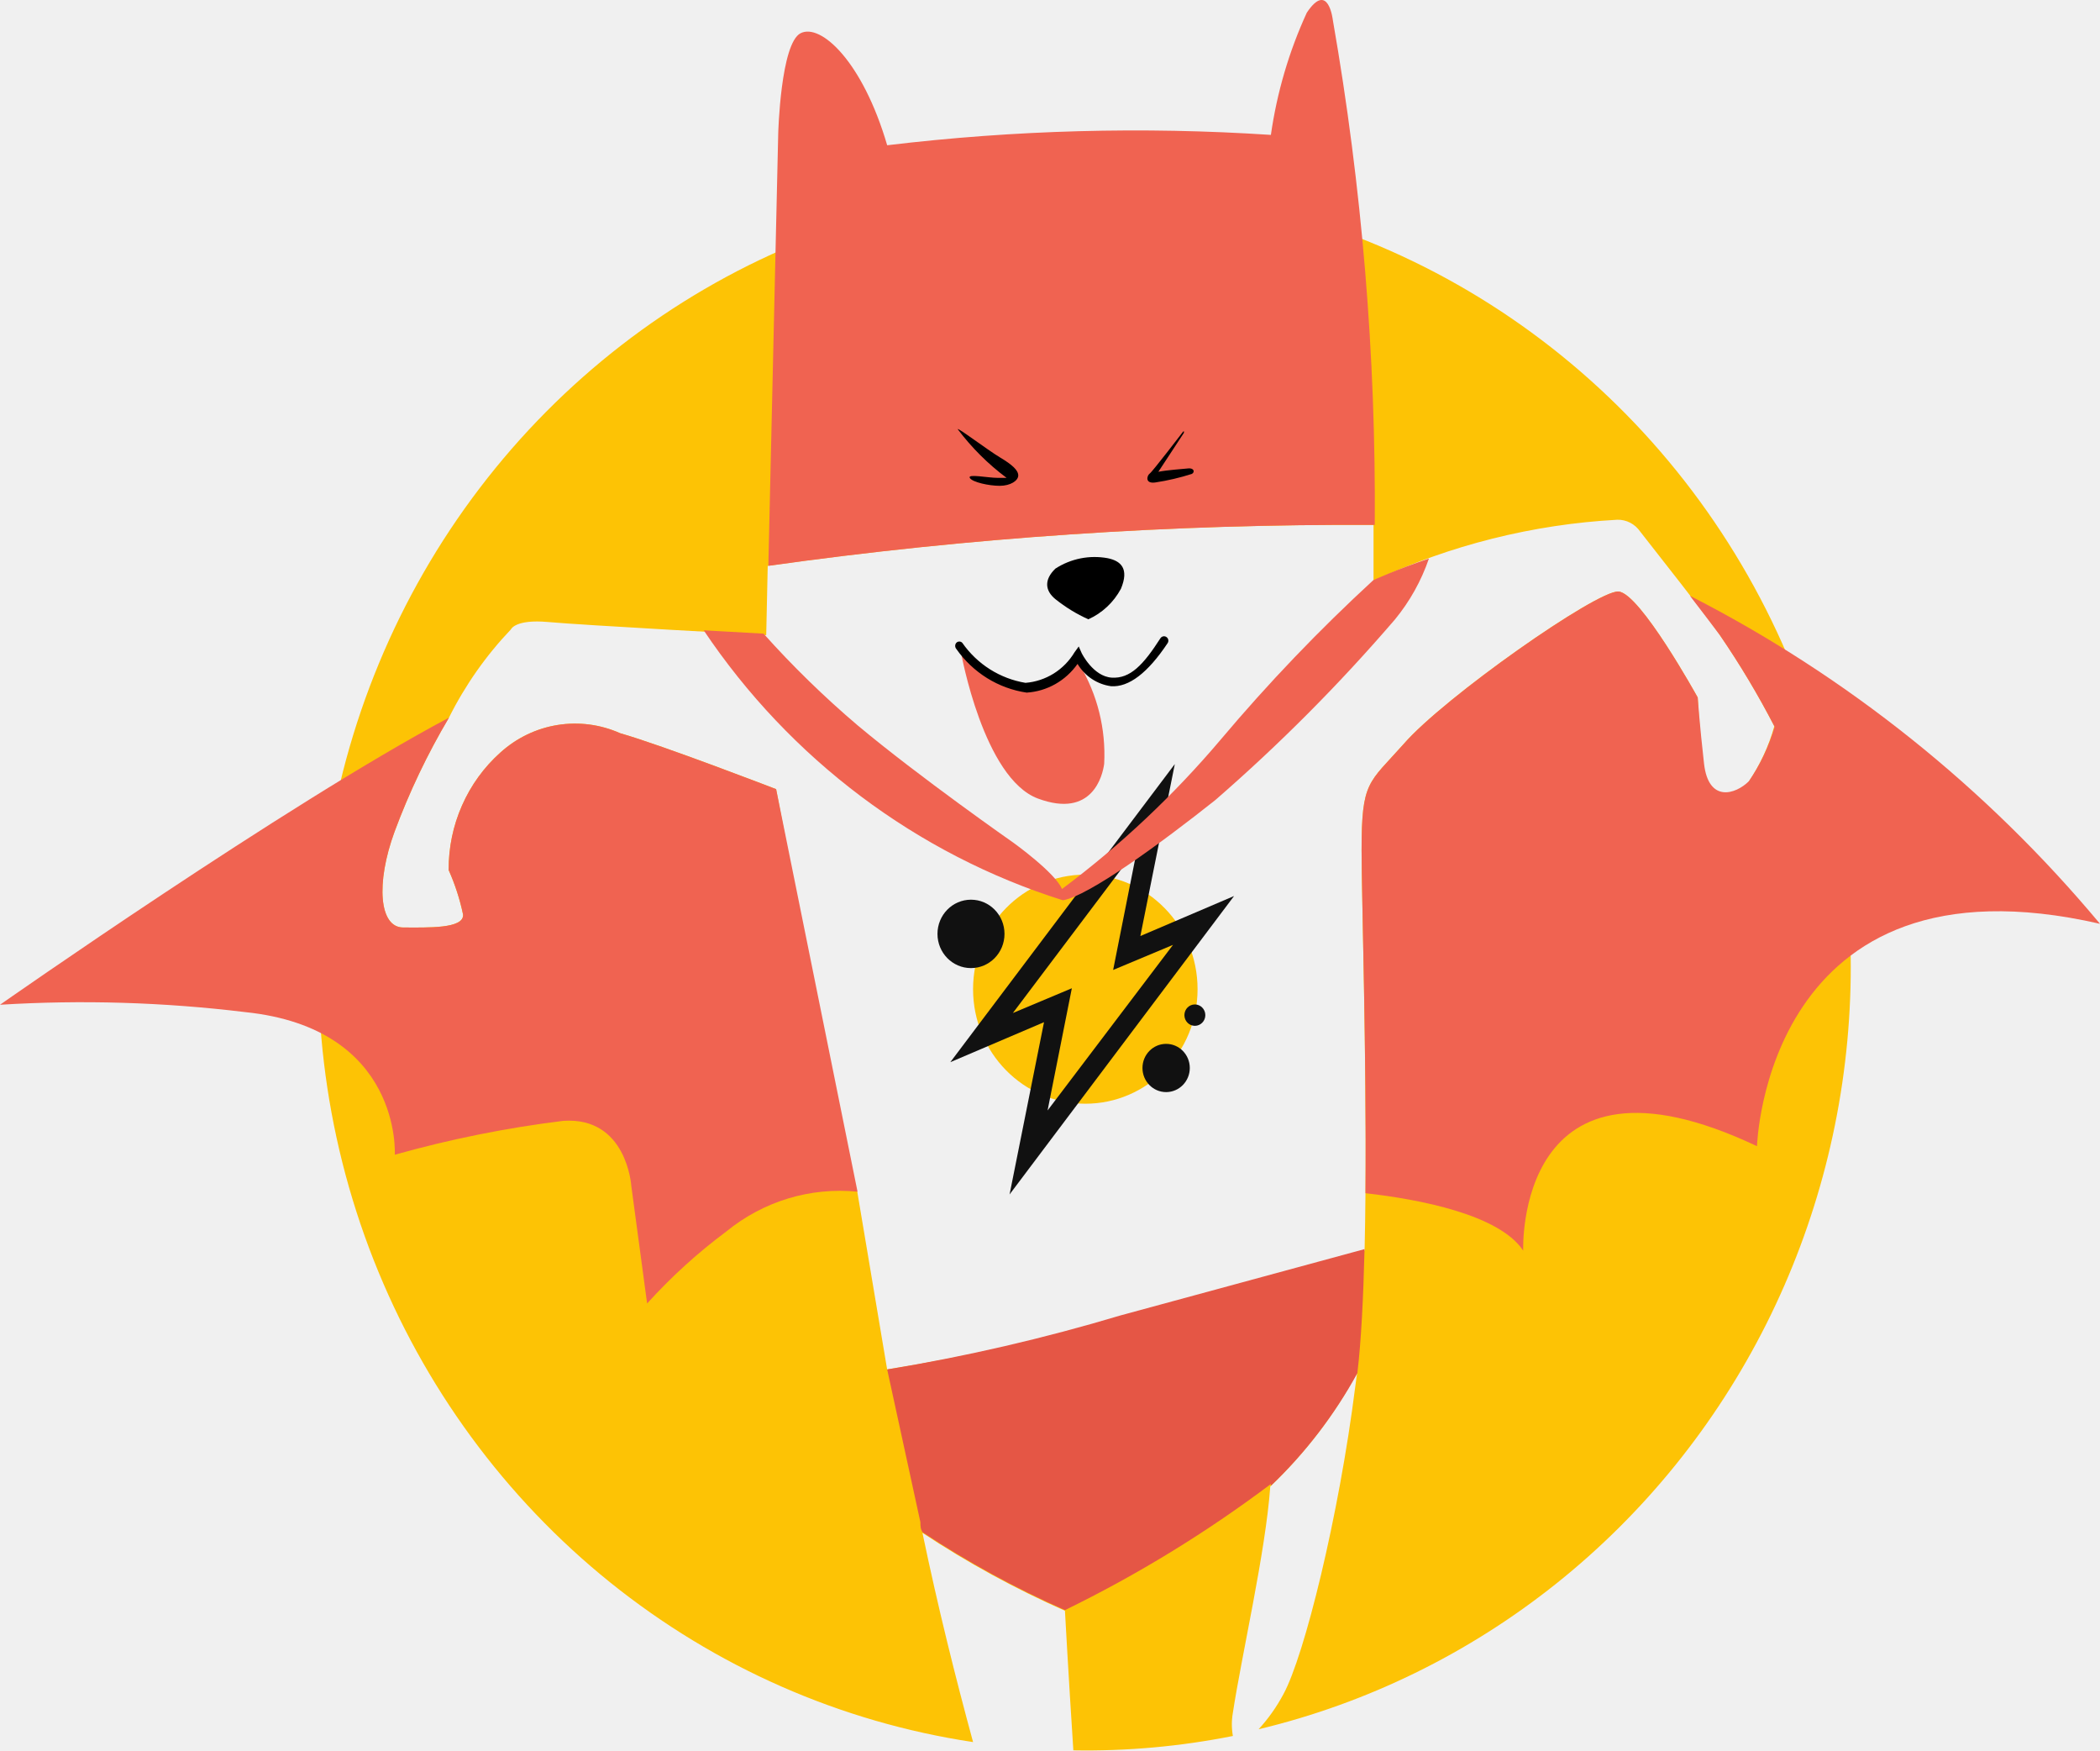
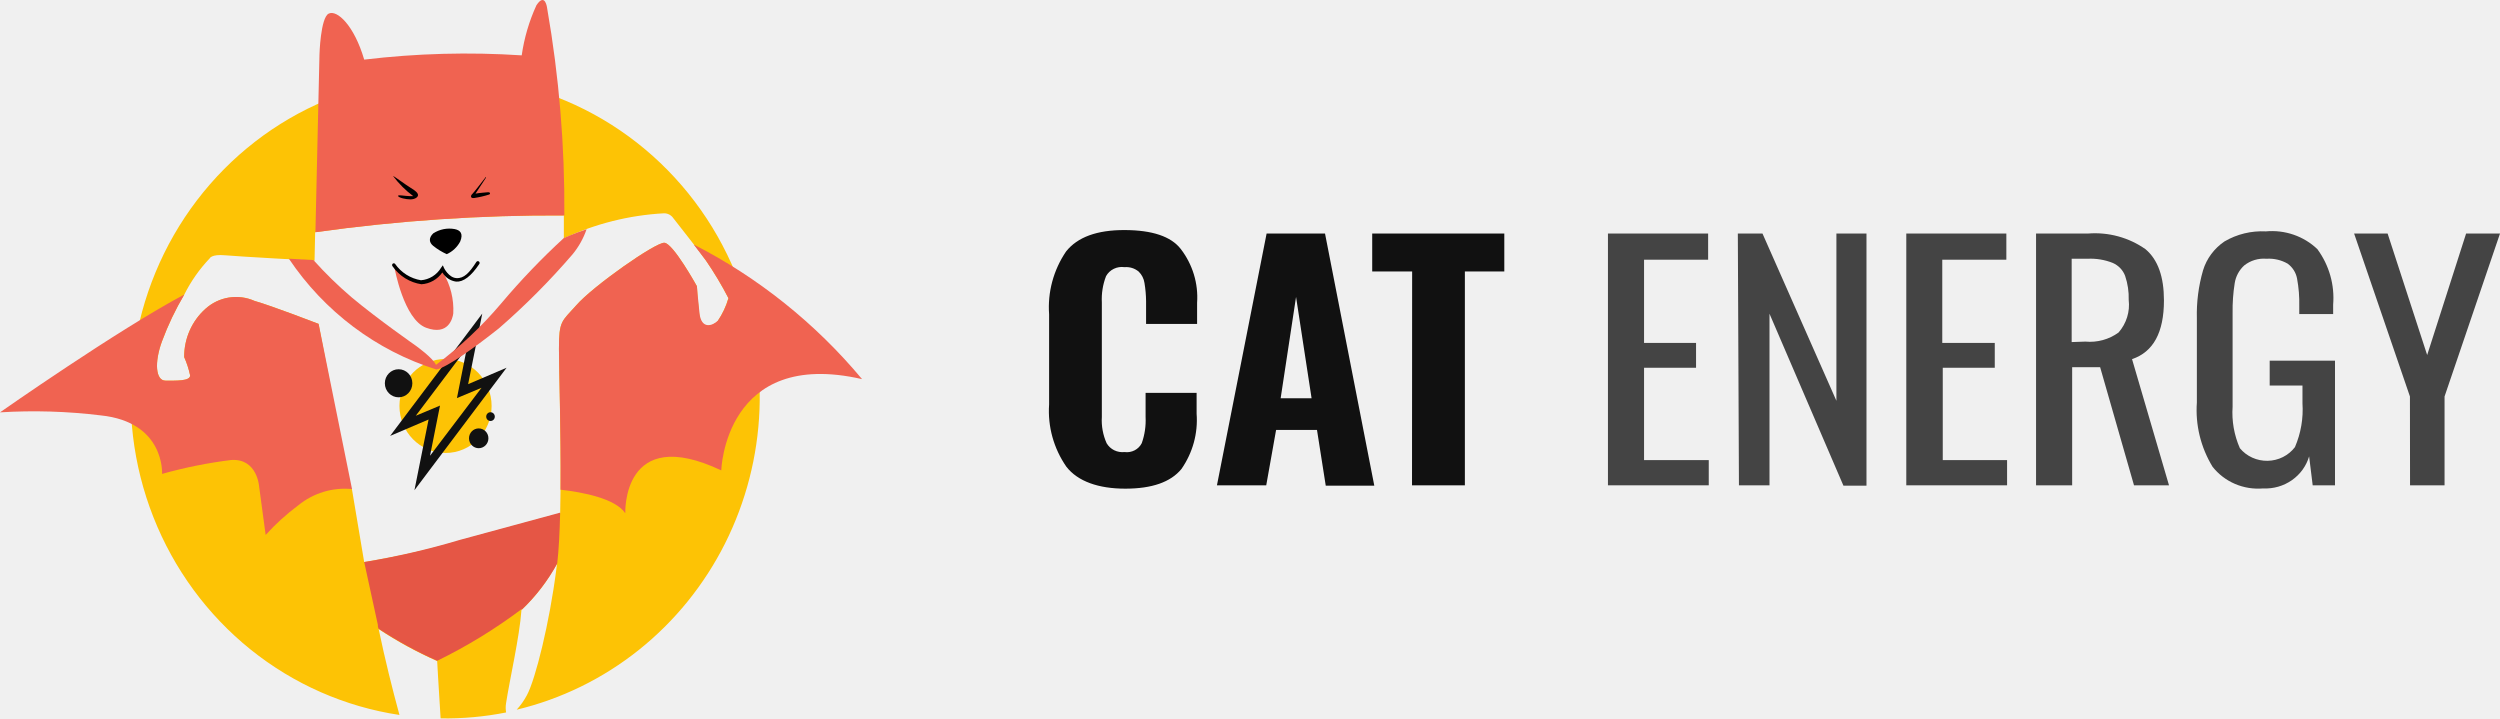
- <svg xmlns="http://www.w3.org/2000/svg" width="60" height="50" viewBox="0 0 60 50" fill="none">
-   <path d="M51.208 19.051C49.734 15.447 47.36 12.301 44.322 9.925C41.285 7.549 37.69 6.027 33.896 5.51C30.102 4.993 26.241 5.499 22.699 6.979C19.157 8.458 16.056 10.859 13.707 13.941C11.357 17.024 9.841 20.681 9.308 24.548C8.776 28.415 9.246 32.357 10.672 35.981C12.098 39.604 14.43 42.784 17.435 45.202C20.441 47.619 24.015 49.191 27.802 49.761C27.306 47.938 26.801 45.922 26.356 43.785C27.65 44.641 29.012 45.385 30.427 46.01C30.427 46.01 30.53 47.894 30.667 49.997C32.196 50.024 33.724 49.886 35.225 49.587C35.186 49.367 35.186 49.143 35.225 48.924C35.473 47.292 36.157 44.352 36.294 42.459C37.28 41.518 38.117 40.426 38.774 39.222L38.722 39.606C38.252 43.322 37.269 47.292 36.67 48.391C36.476 48.755 36.238 49.092 35.96 49.395C39.056 48.654 41.956 47.235 44.461 45.237C46.966 43.238 49.014 40.708 50.465 37.821C51.915 34.935 52.733 31.761 52.861 28.52C52.99 25.278 52.426 22.047 51.208 19.051ZM49.951 22.358C49.575 22.733 48.797 22.986 48.668 21.851C48.54 20.717 48.506 19.923 48.506 19.923C48.506 19.923 46.855 16.931 46.24 16.896C45.624 16.861 41.254 19.923 40.099 21.258C39.099 22.384 38.902 22.305 38.902 24.286C38.902 25.777 39.09 31.413 38.988 35.723L32.018 37.617C29.827 38.258 27.599 38.759 25.347 39.117L24.492 34.031H24.372L22.175 22.541C22.175 22.541 18.916 21.284 17.719 20.944C17.157 20.693 16.536 20.612 15.93 20.709C15.324 20.806 14.758 21.079 14.298 21.494C13.83 21.912 13.455 22.429 13.2 23.009C12.944 23.588 12.814 24.217 12.819 24.853C13 25.258 13.137 25.682 13.229 26.118C13.272 26.537 12.203 26.493 11.519 26.493C10.835 26.493 10.732 25.236 11.271 23.762C11.691 22.628 12.212 21.536 12.827 20.499C13.29 19.573 13.887 18.723 14.598 17.978C14.598 17.978 14.717 17.681 15.667 17.768C16.616 17.856 21.892 18.143 21.892 18.143L21.935 16.163C27.67 15.355 33.455 14.964 39.244 14.994C39.244 15.526 39.244 16.058 39.244 16.591C41.437 15.57 43.798 14.978 46.205 14.846C46.334 14.842 46.462 14.872 46.577 14.931C46.692 14.991 46.79 15.078 46.864 15.186C47.155 15.561 48.925 17.803 49.13 18.126C49.705 18.964 50.228 19.838 50.695 20.743C50.535 21.317 50.283 21.859 49.951 22.349V22.358Z" fill="#FDC305" />
-   <path d="M48.284 17.018C48.686 17.541 49.036 18.004 49.139 18.143C49.714 18.982 50.237 19.856 50.704 20.761C50.541 21.315 50.293 21.839 49.969 22.314C49.592 22.689 48.814 22.942 48.686 21.808C48.558 20.674 48.506 19.923 48.506 19.923C48.506 19.923 46.856 16.931 46.24 16.896C45.624 16.861 41.254 19.923 40.1 21.258C39.099 22.384 38.903 22.305 38.903 24.286C38.903 25.594 39.048 30.087 39.014 34.083C40.562 34.258 42.836 34.694 43.52 35.723C43.52 35.723 43.273 29.459 50.2 32.74C50.2 32.74 50.439 24.198 60 26.388C56.75 22.495 52.766 19.309 48.284 17.018Z" fill="#F06351" />
-   <path d="M39.279 14.994C39.314 10.159 38.913 5.332 38.081 0.572C38.081 0.572 37.953 -0.562 37.337 0.363C36.829 1.469 36.484 2.644 36.311 3.853C32.656 3.613 28.986 3.713 25.348 4.149C24.646 1.75 23.449 0.66 22.876 0.948C22.303 1.235 22.235 3.809 22.235 3.809L21.953 16.163C27.694 15.354 33.484 14.964 39.279 14.994Z" fill="#F06351" />
-   <path d="M38.782 39.222C38.893 38.288 38.953 37.05 38.987 35.68L32.018 37.573C29.828 38.229 27.601 38.745 25.348 39.117L26.297 43.48C26.297 43.575 26.297 43.671 26.357 43.767C27.651 44.623 29.012 45.368 30.427 45.992C32.496 44.983 34.466 43.777 36.311 42.389V42.441C37.292 41.505 38.126 40.419 38.782 39.222Z" fill="#E55645" />
-   <path d="M27.366 12.263C27.323 12.176 28.221 12.857 28.572 13.066C28.922 13.275 29.093 13.432 29.093 13.581C29.093 13.729 28.871 13.877 28.563 13.877C28.255 13.877 27.776 13.773 27.708 13.65C27.64 13.528 28.221 13.65 28.512 13.65H28.76C28.233 13.257 27.764 12.79 27.366 12.263Z" fill="black" />
-   <path d="M33.78 12.359C33.78 12.359 32.925 13.476 32.848 13.528C32.771 13.581 32.702 13.825 33.01 13.781C33.364 13.727 33.712 13.646 34.053 13.537C34.148 13.485 34.113 13.363 33.951 13.38C33.788 13.397 33.369 13.424 33.096 13.476L33.823 12.368C33.823 12.368 33.848 12.263 33.78 12.359Z" fill="black" />
-   <path d="M31.095 17.69C31.491 17.512 31.819 17.205 32.027 16.817C32.266 16.242 32.027 16.023 31.65 15.945C31.133 15.849 30.599 15.954 30.154 16.242C29.82 16.564 29.863 16.878 30.154 17.114C30.443 17.345 30.759 17.539 31.095 17.69Z" fill="black" />
-   <path d="M30.787 18.789C30.688 18.987 30.555 19.165 30.393 19.313C30.15 19.512 29.85 19.629 29.538 19.644C29.067 19.691 28.596 19.554 28.221 19.26C28.049 19.157 27.895 19.024 27.768 18.868C27.682 18.773 27.577 18.698 27.46 18.649C27.46 18.649 28.101 22.235 29.658 22.811C31.214 23.387 31.505 22.148 31.548 21.817C31.6 20.824 31.355 19.838 30.846 18.99C30.846 18.728 30.829 18.903 30.787 18.789Z" fill="#F06351" />
-   <path d="M29.333 19.784C28.933 19.725 28.548 19.584 28.203 19.37C27.858 19.155 27.558 18.872 27.323 18.536C27.302 18.512 27.291 18.481 27.291 18.449C27.291 18.417 27.302 18.386 27.323 18.362C27.334 18.35 27.348 18.341 27.362 18.334C27.377 18.328 27.393 18.325 27.409 18.325C27.425 18.325 27.441 18.328 27.455 18.334C27.47 18.341 27.483 18.35 27.494 18.362C27.706 18.665 27.974 18.922 28.284 19.118C28.594 19.314 28.939 19.445 29.299 19.505C29.583 19.483 29.859 19.392 30.103 19.241C30.347 19.089 30.552 18.88 30.701 18.632L30.821 18.466L30.906 18.658C30.906 18.658 31.231 19.321 31.762 19.356C32.292 19.391 32.668 18.99 33.155 18.231C33.173 18.203 33.202 18.184 33.234 18.177C33.266 18.171 33.299 18.177 33.326 18.196C33.354 18.214 33.373 18.243 33.379 18.276C33.385 18.309 33.379 18.343 33.361 18.37C32.791 19.225 32.252 19.635 31.744 19.601C31.548 19.574 31.36 19.503 31.195 19.393C31.029 19.283 30.89 19.136 30.787 18.964C30.619 19.202 30.402 19.399 30.151 19.541C29.899 19.683 29.62 19.766 29.333 19.784Z" fill="black" />
-   <path d="M31.009 31.527C32.78 31.527 34.216 30.062 34.216 28.255C34.216 26.448 32.78 24.983 31.009 24.983C29.238 24.983 27.802 26.448 27.802 28.255C27.802 30.062 29.238 31.527 31.009 31.527Z" fill="#FDC305" />
-   <path d="M35.259 25.594L32.582 26.737L33.566 21.825L27.152 30.34L29.829 29.198L28.845 34.118L35.259 25.594ZM28.939 28.936L32.497 24.216L31.804 27.706L33.514 26.99L29.931 31.719L30.624 28.229L28.939 28.936Z" fill="#111111" />
-   <path d="M27.742 27.653C28.271 27.653 28.7 27.216 28.7 26.676C28.7 26.136 28.271 25.699 27.742 25.699C27.213 25.699 26.785 26.136 26.785 26.676C26.785 27.216 27.213 27.653 27.742 27.653Z" fill="#111111" />
-   <path d="M33.318 31.195C33.691 31.195 33.994 30.887 33.994 30.506C33.994 30.125 33.691 29.817 33.318 29.817C32.945 29.817 32.642 30.125 32.642 30.506C32.642 30.887 32.945 31.195 33.318 31.195Z" fill="#111111" />
-   <path d="M34.139 29.302C34.304 29.302 34.438 29.165 34.438 28.997C34.438 28.828 34.304 28.691 34.139 28.691C33.974 28.691 33.84 28.828 33.84 28.997C33.84 29.165 33.974 29.302 34.139 29.302Z" fill="#111111" />
-   <path d="M39.236 16.573C37.692 17.993 36.238 19.511 34.883 21.119C33.533 22.715 32.01 24.149 30.342 25.394C30.154 24.931 28.948 24.067 28.948 24.067C28.948 24.067 26.263 22.192 24.501 20.717C23.549 19.908 22.652 19.034 21.816 18.1L20.105 18.004C22.574 21.683 26.192 24.401 30.368 25.716C31.103 25.594 33.173 24.085 34.721 22.855C36.552 21.266 38.267 19.543 39.852 17.699C40.278 17.182 40.608 16.591 40.827 15.954C39.852 16.285 39.236 16.573 39.236 16.573Z" fill="#F06351" />
-   <path d="M22.175 22.541C22.175 22.541 18.917 21.284 17.72 20.944C17.157 20.693 16.537 20.612 15.93 20.709C15.324 20.806 14.758 21.079 14.299 21.494C13.83 21.912 13.455 22.429 13.2 23.009C12.945 23.588 12.815 24.217 12.819 24.853C13 25.258 13.138 25.682 13.23 26.118C13.273 26.537 12.204 26.493 11.519 26.493C10.835 26.493 10.733 25.236 11.271 23.762C11.692 22.628 12.213 21.536 12.828 20.499C8.167 22.977 0 28.7 0 28.7C2.336 28.556 4.68 28.627 7.004 28.91C11.494 29.372 11.28 32.984 11.28 32.984C12.859 32.54 14.468 32.216 16.095 32.016C17.908 31.893 18.036 33.865 18.036 33.865L18.489 37.233C19.177 36.473 19.936 35.783 20.755 35.174C21.811 34.312 23.155 33.905 24.501 34.04L22.175 22.541Z" fill="#F06351" />
+ <svg xmlns="http://www.w3.org/2000/svg" width="174" height="50" viewBox="0 0 174 50" fill="none">
+   <g clip-path="url(#clip0_94552_2711)">
+     <path d="M51.208 19.051C49.734 15.447 47.36 12.301 44.322 9.925C41.285 7.549 37.69 6.027 33.896 5.51C30.102 4.993 26.241 5.499 22.699 6.979C19.157 8.458 16.056 10.859 13.707 13.941C11.357 17.024 9.841 20.681 9.308 24.548C8.776 28.415 9.246 32.357 10.672 35.981C12.098 39.604 14.43 42.784 17.435 45.202C20.441 47.619 24.015 49.191 27.802 49.761C27.306 47.938 26.801 45.922 26.356 43.785C27.65 44.641 29.012 45.385 30.427 46.01C30.427 46.01 30.53 47.894 30.667 49.997C32.196 50.024 33.724 49.886 35.225 49.587C35.186 49.367 35.186 49.143 35.225 48.924C35.473 47.292 36.157 44.352 36.294 42.459C37.28 41.518 38.117 40.426 38.774 39.222L38.722 39.606C38.252 43.322 37.269 47.292 36.67 48.391C36.476 48.755 36.238 49.092 35.96 49.395C39.056 48.654 41.956 47.235 44.461 45.237C46.966 43.238 49.014 40.708 50.465 37.821C51.915 34.935 52.733 31.761 52.861 28.52C52.99 25.278 52.426 22.047 51.208 19.051ZM49.951 22.358C49.575 22.733 48.797 22.986 48.668 21.851C48.54 20.717 48.506 19.923 48.506 19.923C48.506 19.923 46.855 16.931 46.24 16.896C45.624 16.861 41.254 19.923 40.099 21.258C39.099 22.384 38.902 22.305 38.902 24.286C38.902 25.777 39.09 31.413 38.988 35.723L32.018 37.617C29.827 38.258 27.599 38.759 25.347 39.117L24.492 34.031H24.372L22.175 22.541C22.175 22.541 18.916 21.284 17.719 20.944C17.157 20.693 16.536 20.612 15.93 20.709C15.324 20.806 14.758 21.079 14.298 21.494C13.83 21.912 13.455 22.429 13.2 23.009C12.944 23.588 12.814 24.217 12.819 24.853C13 25.258 13.137 25.682 13.229 26.118C13.272 26.537 12.203 26.493 11.519 26.493C10.835 26.493 10.732 25.236 11.271 23.762C11.691 22.628 12.212 21.536 12.827 20.499C13.29 19.573 13.887 18.723 14.598 17.978C14.598 17.978 14.717 17.681 15.667 17.768C16.616 17.856 21.892 18.143 21.892 18.143L21.935 16.163C27.67 15.355 33.455 14.964 39.244 14.994C39.244 15.526 39.244 16.058 39.244 16.591C41.437 15.57 43.798 14.978 46.205 14.846C46.334 14.842 46.462 14.872 46.577 14.931C46.692 14.991 46.79 15.078 46.864 15.186C47.155 15.561 48.925 17.803 49.13 18.126C49.705 18.964 50.228 19.838 50.695 20.743C50.535 21.317 50.283 21.859 49.951 22.349V22.358Z" fill="#FDC305" />
+     <path d="M48.284 17.018C48.686 17.541 49.036 18.004 49.139 18.143C49.714 18.982 50.237 19.856 50.704 20.761C50.541 21.315 50.293 21.839 49.969 22.314C49.592 22.689 48.814 22.942 48.686 21.808C48.558 20.674 48.506 19.923 48.506 19.923C48.506 19.923 46.856 16.931 46.24 16.896C45.624 16.861 41.254 19.923 40.1 21.258C39.099 22.384 38.903 22.305 38.903 24.286C38.903 25.594 39.048 30.087 39.014 34.083C40.562 34.258 42.836 34.694 43.52 35.723C43.52 35.723 43.273 29.459 50.2 32.74C50.2 32.74 50.439 24.198 60 26.388C56.75 22.495 52.766 19.309 48.284 17.018Z" fill="#F06351" />
+     <path d="M39.279 14.994C39.314 10.159 38.913 5.332 38.081 0.572C38.081 0.572 37.953 -0.562 37.337 0.363C36.829 1.469 36.484 2.644 36.311 3.853C32.656 3.613 28.986 3.713 25.348 4.149C24.646 1.75 23.449 0.66 22.876 0.948C22.303 1.235 22.235 3.809 22.235 3.809L21.953 16.163C27.694 15.354 33.484 14.964 39.279 14.994Z" fill="#F06351" />
+     <path d="M38.782 39.222C38.893 38.288 38.953 37.05 38.987 35.68L32.018 37.573C29.828 38.229 27.601 38.745 25.348 39.117L26.297 43.48C26.297 43.575 26.297 43.671 26.357 43.767C27.651 44.623 29.012 45.368 30.427 45.992C32.496 44.983 34.466 43.777 36.311 42.389V42.441C37.292 41.505 38.126 40.419 38.782 39.222Z" fill="#E55645" />
+     <path d="M27.366 12.263C27.323 12.176 28.221 12.857 28.572 13.066C28.922 13.275 29.093 13.432 29.093 13.581C29.093 13.729 28.871 13.877 28.563 13.877C28.255 13.877 27.776 13.773 27.708 13.65C27.64 13.528 28.221 13.65 28.512 13.65H28.76C28.233 13.257 27.764 12.79 27.366 12.263Z" fill="black" />
+     <path d="M33.78 12.359C33.78 12.359 32.925 13.476 32.848 13.528C32.771 13.581 32.702 13.825 33.01 13.781C33.364 13.727 33.712 13.646 34.053 13.537C34.148 13.485 34.113 13.363 33.951 13.38C33.788 13.397 33.369 13.424 33.096 13.476L33.823 12.368C33.823 12.368 33.848 12.263 33.78 12.359Z" fill="black" />
+     <path d="M31.095 17.69C31.491 17.512 31.819 17.205 32.027 16.817C32.266 16.242 32.027 16.023 31.65 15.945C31.133 15.849 30.599 15.954 30.154 16.242C29.82 16.564 29.863 16.878 30.154 17.114C30.443 17.345 30.759 17.539 31.095 17.69Z" fill="black" />
+     <path d="M30.787 18.789C30.689 18.987 30.555 19.165 30.393 19.313C30.15 19.512 29.85 19.629 29.538 19.644C29.067 19.691 28.596 19.554 28.221 19.26C28.049 19.157 27.895 19.024 27.768 18.868C27.682 18.773 27.577 18.698 27.46 18.649C27.46 18.649 28.102 22.235 29.658 22.811C31.214 23.387 31.505 22.148 31.548 21.817C31.6 20.824 31.355 19.838 30.846 18.99C30.846 18.728 30.829 18.903 30.787 18.789Z" fill="#F06351" />
+     <path d="M29.333 19.784C28.933 19.725 28.548 19.584 28.203 19.37C27.858 19.155 27.558 18.872 27.323 18.536C27.302 18.512 27.291 18.481 27.291 18.449C27.291 18.417 27.302 18.386 27.323 18.362C27.334 18.35 27.348 18.341 27.362 18.334C27.377 18.328 27.393 18.325 27.409 18.325C27.425 18.325 27.441 18.328 27.455 18.334C27.47 18.341 27.483 18.35 27.494 18.362C27.706 18.665 27.974 18.922 28.284 19.118C28.594 19.314 28.939 19.445 29.299 19.505C29.583 19.483 29.859 19.392 30.103 19.241C30.347 19.089 30.552 18.88 30.701 18.632L30.821 18.466L30.906 18.658C30.906 18.658 31.231 19.321 31.762 19.356C32.292 19.391 32.668 18.99 33.155 18.231C33.173 18.203 33.202 18.184 33.234 18.177C33.266 18.171 33.299 18.177 33.326 18.196C33.354 18.214 33.373 18.243 33.379 18.276C33.385 18.309 33.379 18.343 33.361 18.37C32.791 19.225 32.252 19.635 31.744 19.601C31.548 19.574 31.36 19.503 31.195 19.393C31.029 19.283 30.89 19.136 30.787 18.964C30.619 19.202 30.402 19.399 30.151 19.541C29.899 19.683 29.62 19.766 29.333 19.784Z" fill="black" />
+     <path d="M31.009 31.527C32.78 31.527 34.216 30.062 34.216 28.255C34.216 26.448 32.78 24.983 31.009 24.983C29.238 24.983 27.802 26.448 27.802 28.255C27.802 30.062 29.238 31.527 31.009 31.527Z" fill="#FDC305" />
+     <path d="M35.259 25.594L32.582 26.737L33.566 21.825L27.152 30.34L29.829 29.198L28.845 34.118L35.259 25.594ZM28.939 28.936L32.497 24.216L31.804 27.706L33.514 26.99L29.931 31.719L30.624 28.229L28.939 28.936Z" fill="#111111" />
+     <path d="M27.742 27.653C28.271 27.653 28.7 27.216 28.7 26.676C28.7 26.136 28.271 25.699 27.742 25.699C27.213 25.699 26.785 26.136 26.785 26.676C26.785 27.216 27.213 27.653 27.742 27.653Z" fill="#111111" />
+     <path d="M33.318 31.195C33.691 31.195 33.994 30.887 33.994 30.506C33.994 30.125 33.691 29.817 33.318 29.817C32.945 29.817 32.642 30.125 32.642 30.506C32.642 30.887 32.945 31.195 33.318 31.195Z" fill="#111111" />
+     <path d="M34.139 29.302C34.304 29.302 34.438 29.165 34.438 28.997C34.438 28.828 34.304 28.691 34.139 28.691C33.974 28.691 33.84 28.828 33.84 28.997C33.84 29.165 33.974 29.302 34.139 29.302Z" fill="#111111" />
+     <path d="M39.236 16.573C37.692 17.993 36.238 19.511 34.883 21.119C33.533 22.715 32.01 24.149 30.342 25.394C30.154 24.931 28.948 24.067 28.948 24.067C28.948 24.067 26.263 22.192 24.501 20.717C23.549 19.908 22.652 19.034 21.816 18.1L20.105 18.004C22.574 21.683 26.192 24.401 30.368 25.716C31.103 25.594 33.173 24.085 34.721 22.855C36.552 21.266 38.267 19.543 39.852 17.699C40.278 17.182 40.608 16.591 40.827 15.954C39.852 16.285 39.236 16.573 39.236 16.573Z" fill="#F06351" />
+     <path d="M22.175 22.541C22.175 22.541 18.917 21.284 17.72 20.944C17.157 20.693 16.537 20.612 15.93 20.709C15.324 20.806 14.758 21.079 14.299 21.494C13.83 21.912 13.455 22.429 13.2 23.009C12.945 23.588 12.815 24.217 12.819 24.853C13 25.258 13.138 25.682 13.23 26.118C13.273 26.537 12.204 26.493 11.519 26.493C10.835 26.493 10.733 25.236 11.271 23.762C11.692 22.628 12.213 21.536 12.828 20.499C8.167 22.977 0 28.7 0 28.7C2.336 28.556 4.68 28.627 7.004 28.91C11.494 29.372 11.28 32.984 11.28 32.984C12.859 32.54 14.468 32.216 16.095 32.016C17.908 31.893 18.036 33.865 18.036 33.865L18.489 37.233C19.177 36.473 19.936 35.783 20.755 35.174C21.811 34.312 23.155 33.905 24.501 34.04L22.175 22.541Z" fill="#F06351" />
+     <path d="M74.218 32.482C73.335 31.207 72.912 29.681 73.018 28.145V21.878C72.906 20.331 73.322 18.792 74.201 17.499C74.996 16.502 76.354 16.006 78.275 16.012C80.196 16.017 81.497 16.454 82.177 17.324C83.007 18.401 83.412 19.732 83.318 21.076V22.546H79.767V20.95C79.763 20.53 79.725 20.111 79.656 19.697C79.613 19.397 79.472 19.118 79.253 18.903C79.118 18.79 78.961 18.705 78.792 18.651C78.622 18.598 78.444 18.579 78.266 18.594C78.012 18.557 77.752 18.597 77.522 18.709C77.291 18.821 77.102 19 76.98 19.221C76.754 19.807 76.655 20.433 76.688 21.059V29.014C76.649 29.644 76.764 30.274 77.023 30.853C77.147 31.061 77.33 31.23 77.551 31.339C77.772 31.447 78.021 31.49 78.266 31.463C78.508 31.496 78.754 31.454 78.97 31.343C79.185 31.232 79.359 31.058 79.467 30.844C79.675 30.256 79.765 29.635 79.733 29.014V27.343H83.284V28.789C83.388 30.152 83.016 31.51 82.229 32.641C81.474 33.56 80.17 34.011 78.318 34.011C76.465 34.011 75.016 33.51 74.218 32.482Z" fill="#111111" />
+     <path d="M88.156 16.254H92.221L95.651 33.803H92.272L91.663 29.925H88.816L88.13 33.778H84.699L88.156 16.254ZM91.286 27.719L90.205 20.666L89.133 27.719H91.286Z" fill="#111111" />
+     <path d="M98.285 18.895H95.506V16.254H104.7V18.895H101.955V33.778H98.276L98.285 18.895Z" fill="#111111" />
+     <path d="M111.913 16.254H118.886V18.076H114.426V23.867H118.045V25.596H114.426V32.023H118.929V33.778H111.913V16.254Z" fill="#444444" />
+     <path d="M120.953 16.254H122.669L127.814 27.895V16.254H129.907V33.803H128.303L123.157 21.836V33.778H121.03L120.953 16.254Z" fill="#444444" />
+     <path d="M132.678 16.254H139.642V18.076H135.182V23.867H138.836V25.596H135.216V32.023H139.693V33.778H132.678V16.254Z" fill="#444444" />
+     <path d="M141.709 16.254H145.328C146.754 16.142 148.175 16.53 149.333 17.349C150.191 18.076 150.611 19.262 150.611 20.909C150.611 23.137 149.871 24.499 148.39 24.995L150.963 33.778H148.527L146.169 25.555H144.222V33.778H141.709V16.254ZM145.14 23.775C145.966 23.853 146.792 23.626 147.455 23.14C147.725 22.829 147.926 22.468 148.047 22.078C148.168 21.689 148.206 21.279 148.158 20.875C148.176 20.308 148.091 19.743 147.91 19.204C147.836 19.005 147.722 18.823 147.575 18.668C147.427 18.513 147.25 18.388 147.052 18.301C146.495 18.079 145.895 17.979 145.294 18.009H144.188V23.808L145.14 23.775Z" fill="#444444" />
+     <path d="M153.991 32.482C153.171 31.134 152.791 29.575 152.902 28.012V22.162C152.872 21.033 153.017 19.906 153.331 18.819C153.578 18.002 154.105 17.292 154.823 16.805C155.69 16.296 156.694 16.052 157.704 16.104C158.358 16.043 159.018 16.122 159.637 16.336C160.256 16.549 160.82 16.892 161.289 17.34C162.112 18.463 162.501 19.834 162.387 21.209V21.861H160.029V21.318C160.045 20.668 159.993 20.019 159.874 19.379C159.796 18.969 159.564 18.603 159.222 18.351C158.777 18.095 158.263 17.976 157.747 18.009C157.187 17.962 156.63 18.13 156.195 18.477C155.839 18.806 155.607 19.241 155.535 19.713C155.426 20.402 155.377 21.098 155.389 21.794V28.304C155.321 29.293 155.494 30.284 155.895 31.195C156.128 31.476 156.423 31.7 156.758 31.852C157.094 32.004 157.461 32.08 157.831 32.072C158.2 32.065 158.564 31.976 158.893 31.811C159.222 31.645 159.508 31.409 159.728 31.12C160.142 30.156 160.321 29.113 160.252 28.07V26.833H157.97V25.104H162.516V33.778H160.963L160.715 31.764C160.518 32.433 160.095 33.017 159.514 33.422C158.934 33.828 158.229 34.029 157.516 33.995C156.845 34.052 156.17 33.944 155.554 33.68C154.938 33.415 154.4 33.003 153.991 32.482Z" fill="#444444" />
+     <path d="M167.731 27.594L163.846 16.254H166.178L168.931 24.711L171.641 16.254H174L170.141 27.594V33.778H167.739L167.731 27.594Z" fill="#444444" />
+   </g>
+   <defs>
+     <clipPath id="clip0_94552_2711">
+       <rect width="174" height="50" fill="white" />
+     </clipPath>
+   </defs>
</svg>
